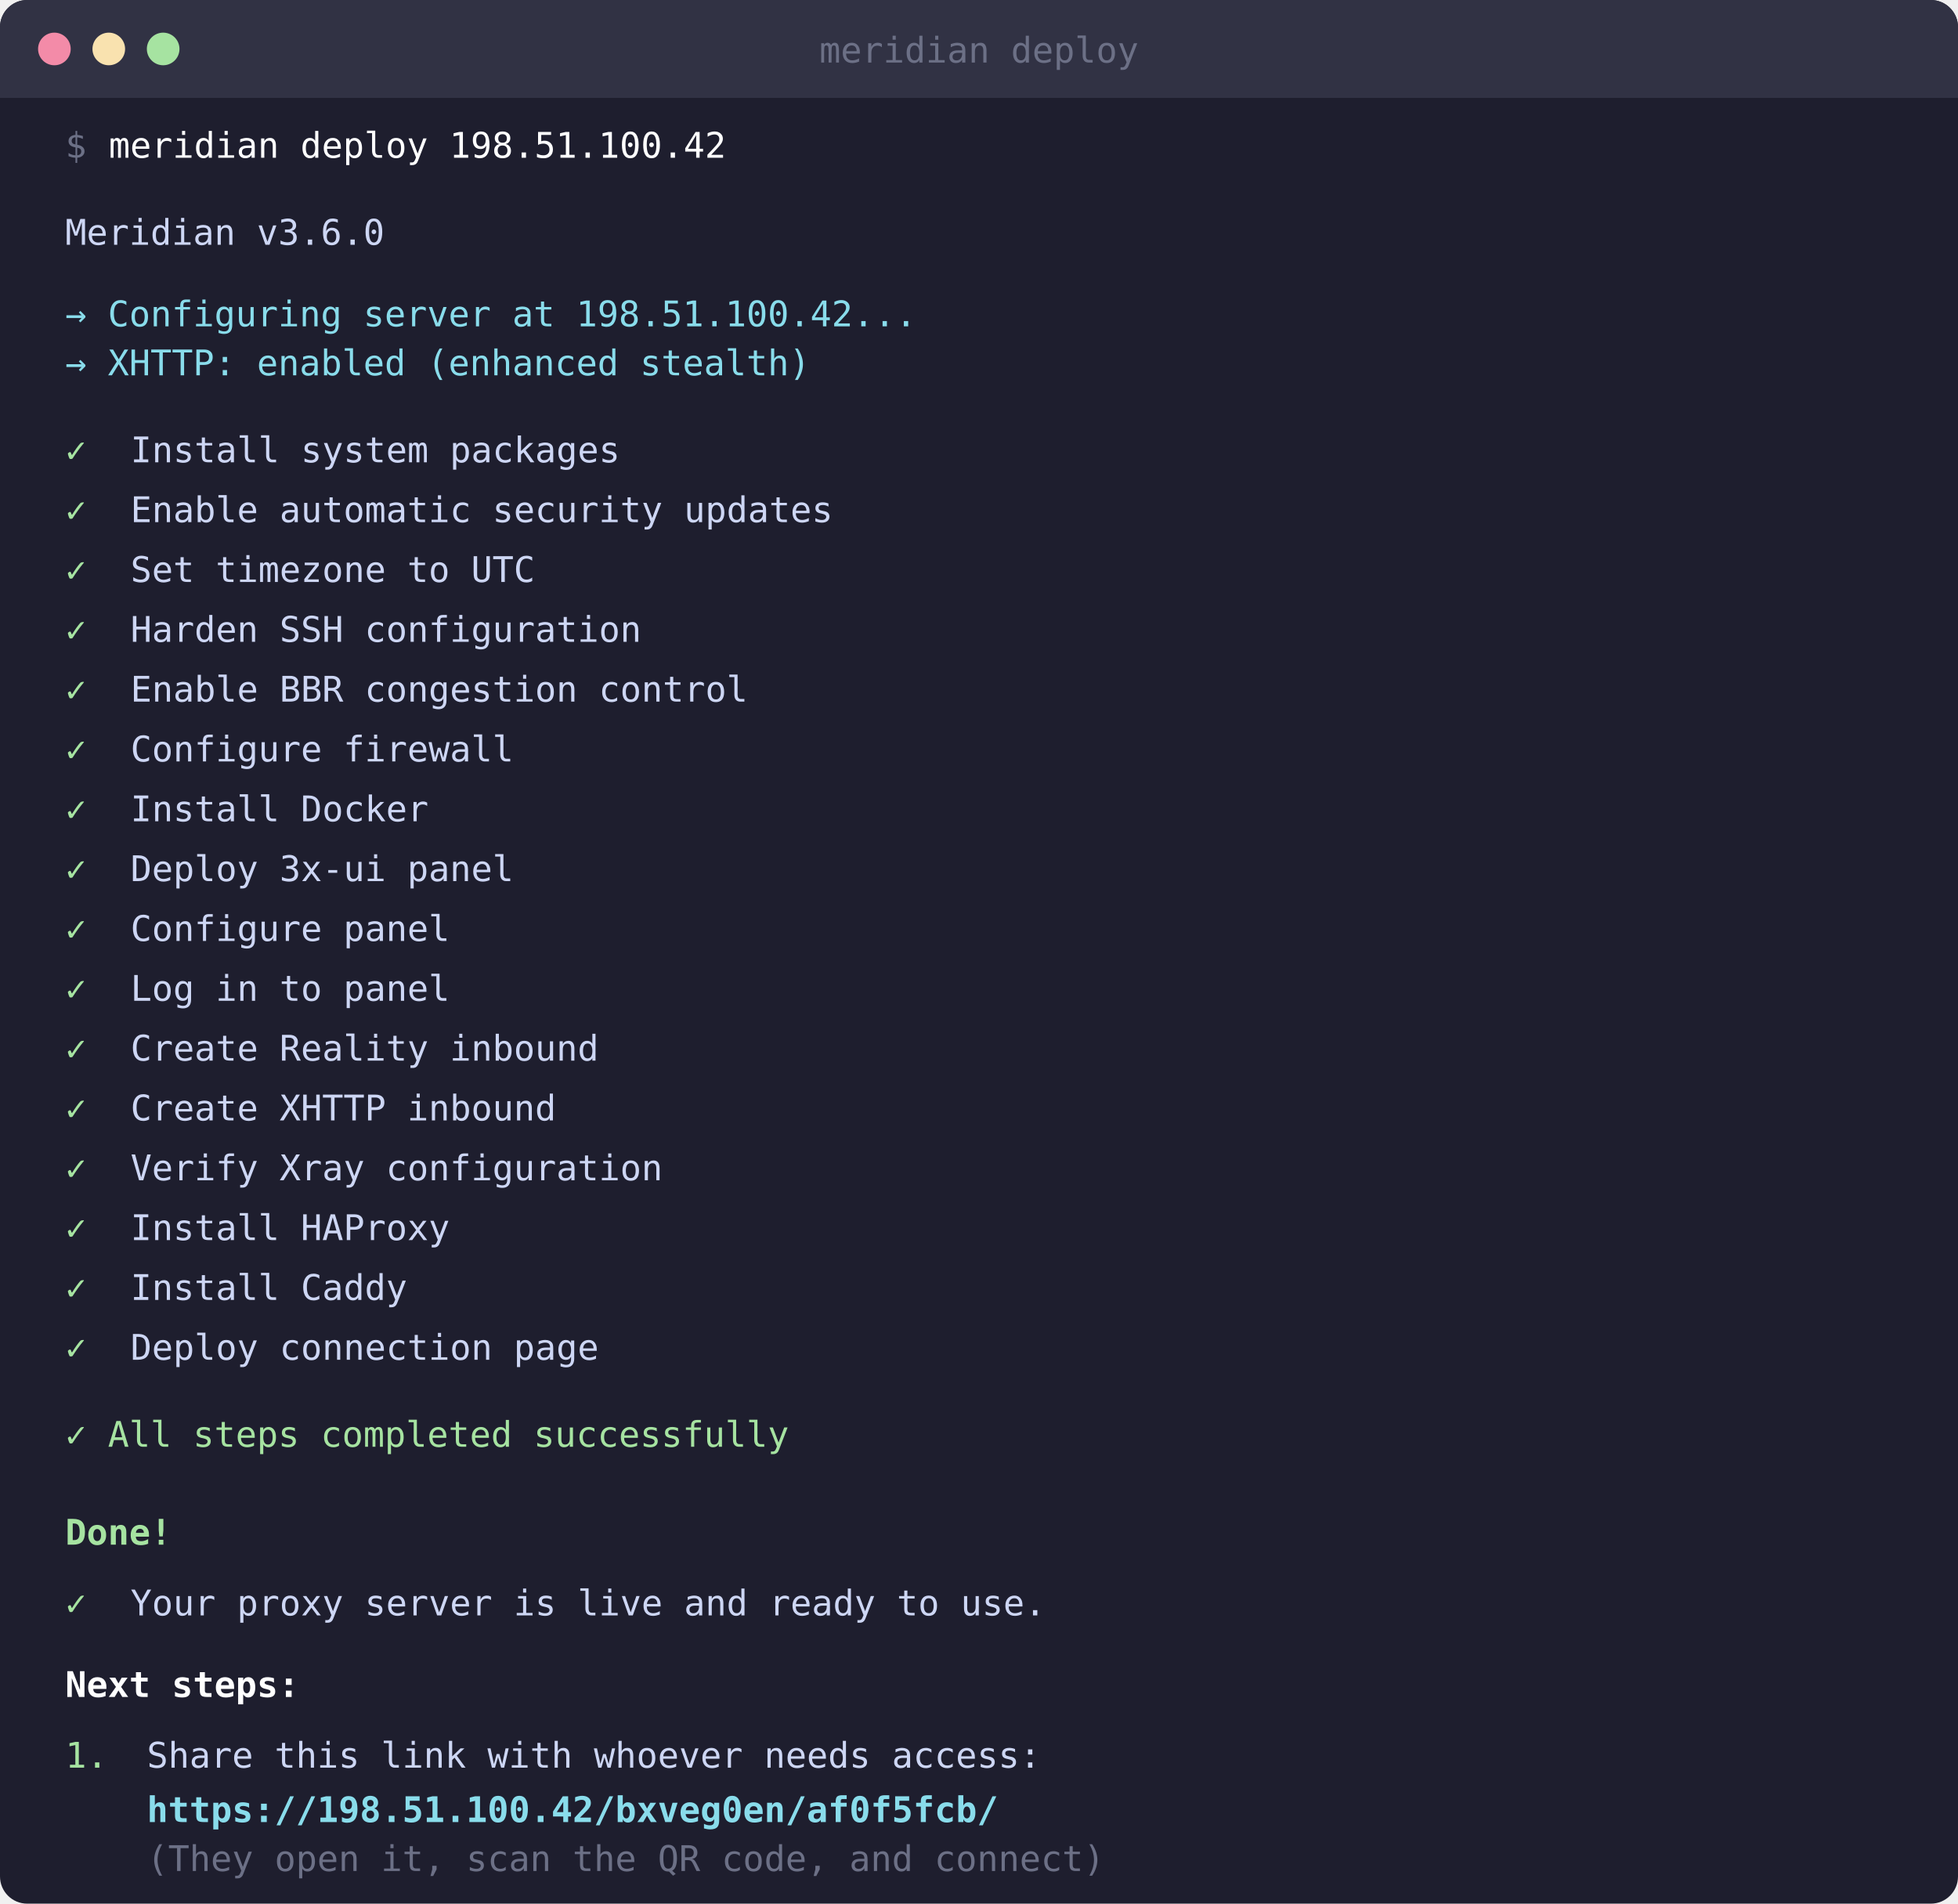
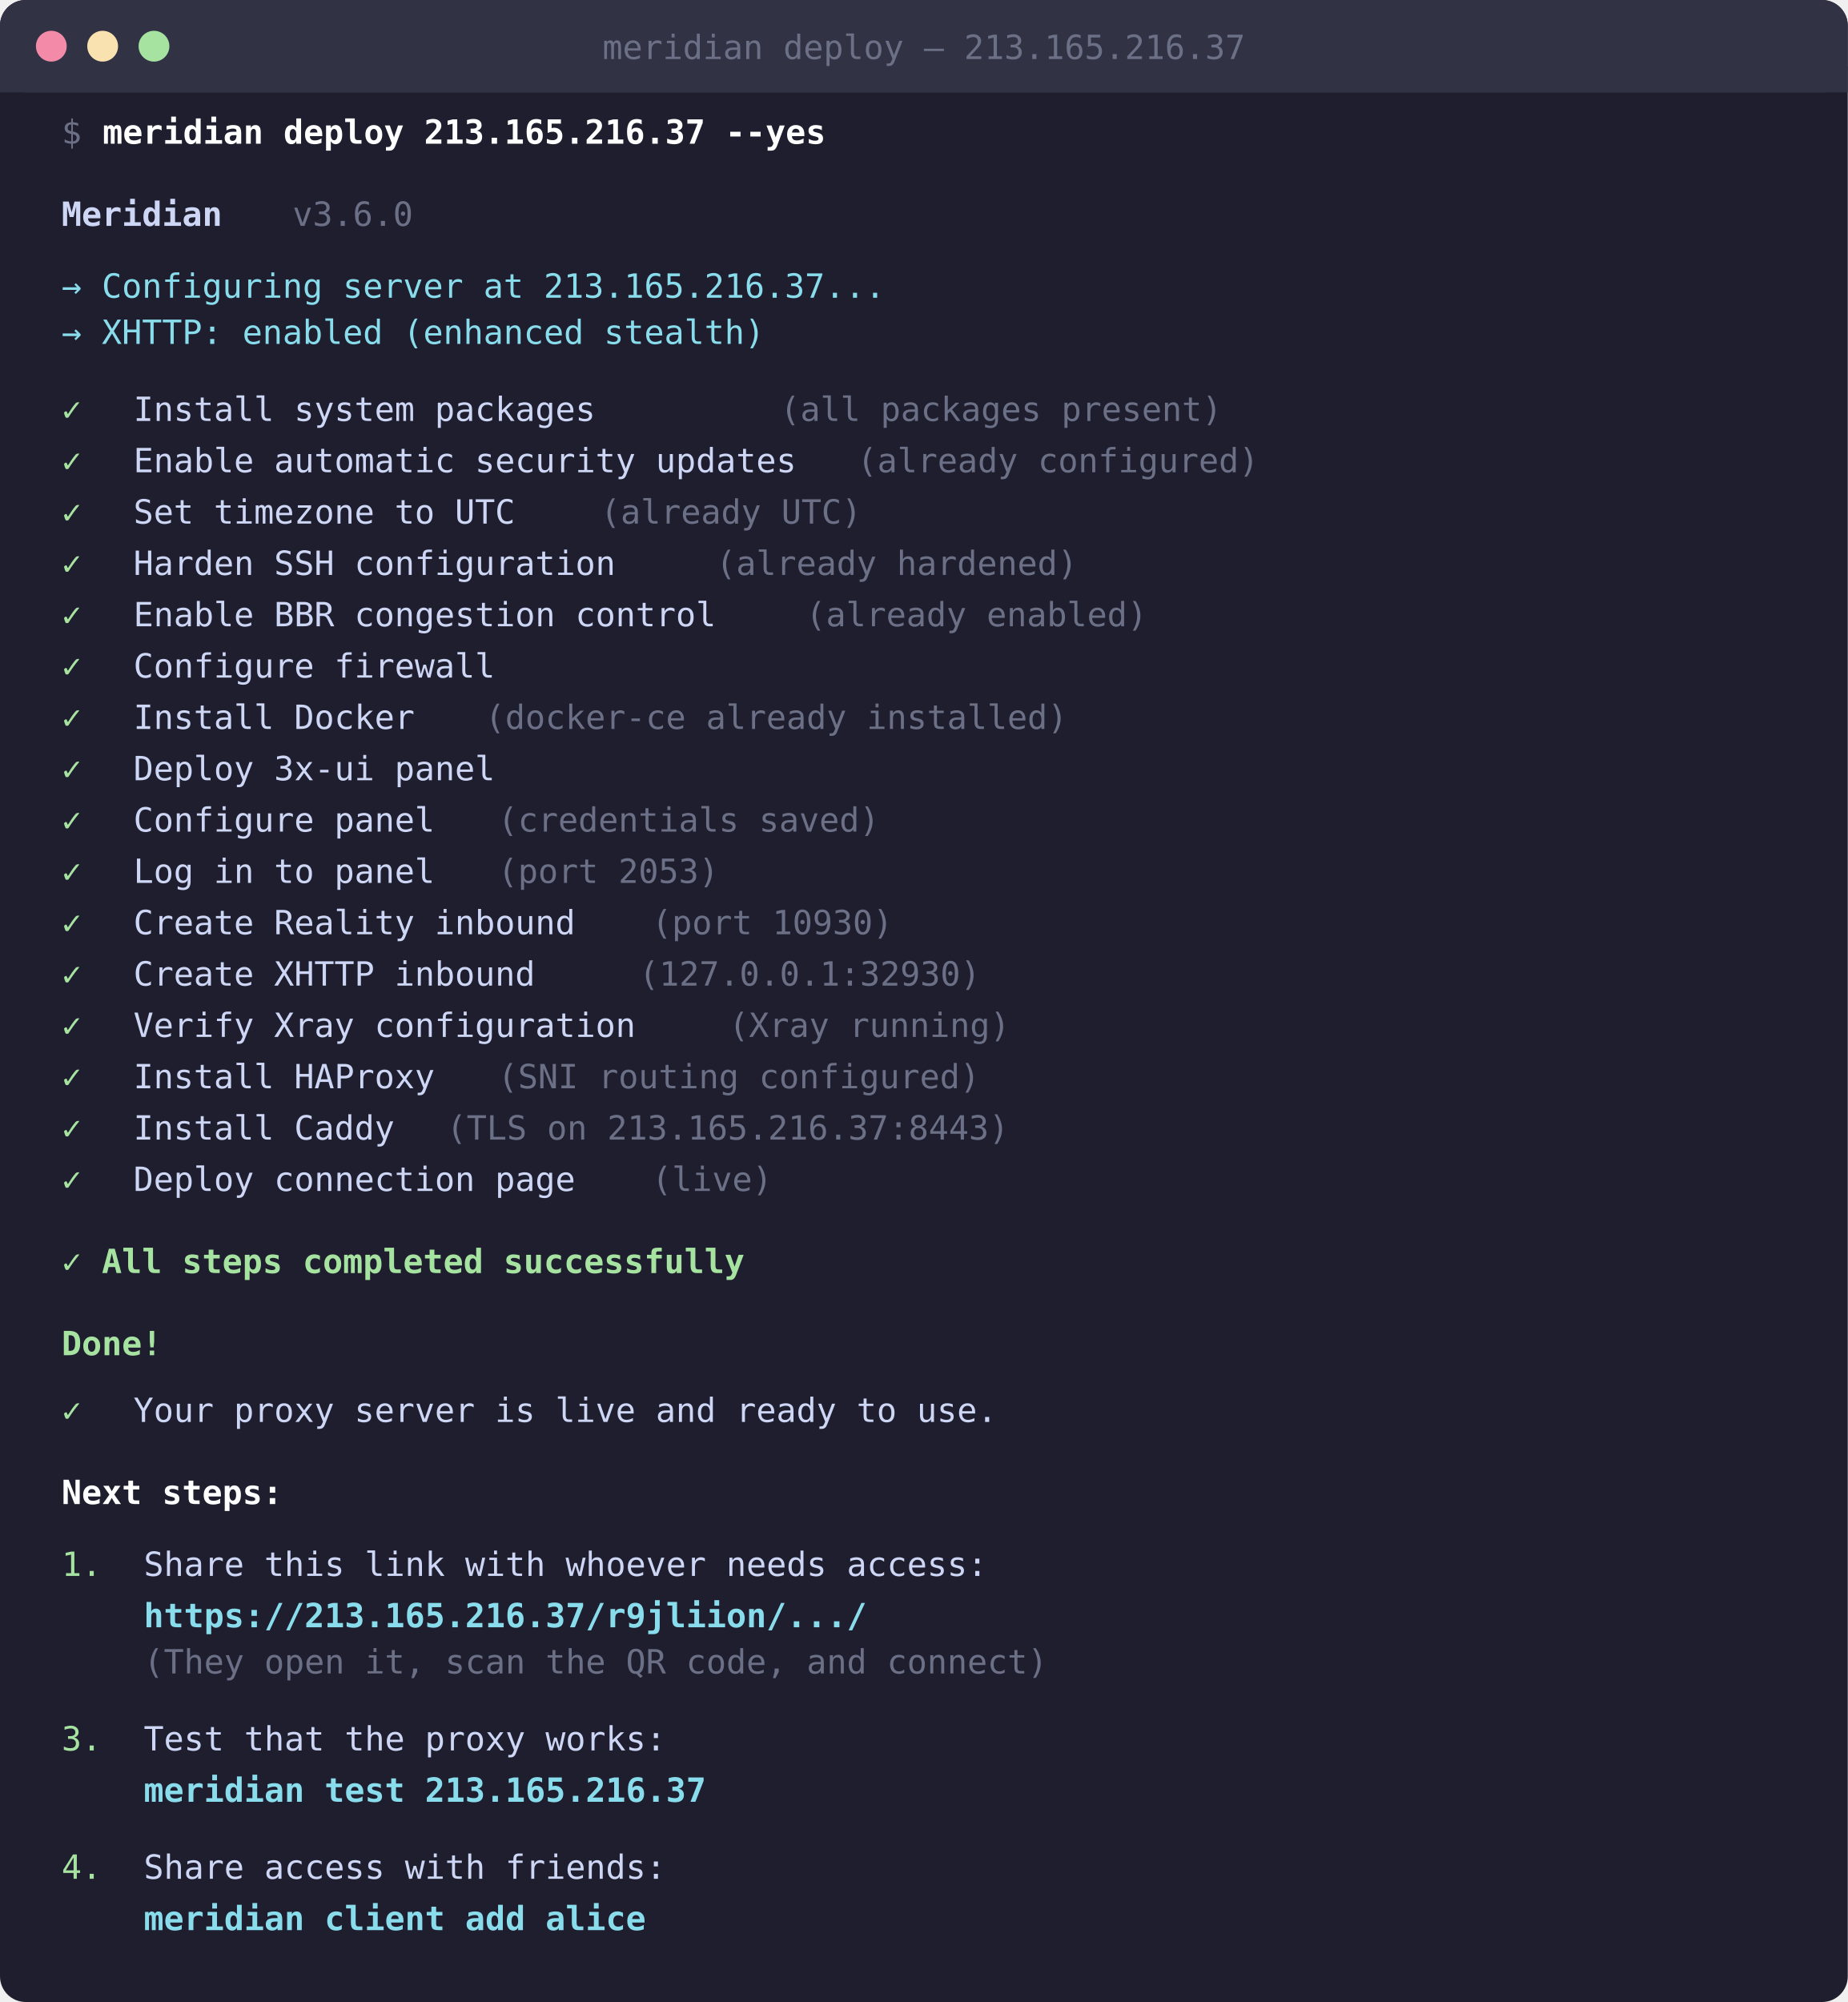
- <svg xmlns="http://www.w3.org/2000/svg" width="720" height="700" viewBox="0 0 720 700">
+ <svg xmlns="http://www.w3.org/2000/svg" width="720" height="780" viewBox="0 0 720 780">
  <defs>
    <style>
      .t { font-family: 'JetBrains Mono', 'SF Mono', 'Menlo', 'Monaco', 'Consolas', monospace; font-size: 13px; }
      .tb { font-family: 'JetBrains Mono', 'SF Mono', 'Menlo', 'Monaco', 'Consolas', monospace; font-size: 13px; font-weight: 700; }
-       .dim { opacity: 0.5; }
      .g { fill: #a6e3a1; }
      .c { fill: #89dceb; }
      .w { fill: #cdd6f4; }
      .bw { fill: #ffffff; }
      .d { fill: #6c7086; }
    </style>
  </defs>
-   <rect width="720" height="700" rx="10" ry="10" fill="#1e1e2e" />
+   <rect width="720" height="780" rx="10" ry="10" fill="#1e1e2e" />
  <rect width="720" height="36" rx="10" ry="10" fill="#313244" />
  <rect y="26" width="720" height="10" fill="#313244" />
  <circle cx="20" cy="18" r="6" fill="#f38ba8" />
  <circle cx="40" cy="18" r="6" fill="#f9e2af" />
  <circle cx="60" cy="18" r="6" fill="#a6e3a1" />
-   <text x="360" y="23" text-anchor="middle" class="t d">meridian deploy</text>
-   <g transform="translate(24, 58)">
+   <text x="360" y="23" text-anchor="middle" class="t d">meridian deploy — 213.165.216.37</text>
+   <g transform="translate(24, 56)">
    <text y="0" class="t d">$</text>
-     <text x="16" y="0" class="t bw">meridian deploy 198.51.100.42</text>
-     <text x="0" y="32" class="t w">  Meridian v3.6.0</text>
-     <text x="0" y="62" class="t c">  → Configuring server at 198.51.100.42...</text>
-     <text x="0" y="80" class="t c">  → XHTTP: enabled (enhanced stealth)</text>
-     <text x="0" y="112" class="t g">  ✓</text>
-     <text x="24" y="112" class="t w">Install system packages</text>
-     <text x="0" y="134" class="t g">  ✓</text>
-     <text x="24" y="134" class="t w">Enable automatic security updates</text>
-     <text x="0" y="156" class="t g">  ✓</text>
-     <text x="24" y="156" class="t w">Set timezone to UTC</text>
-     <text x="0" y="178" class="t g">  ✓</text>
-     <text x="24" y="178" class="t w">Harden SSH configuration</text>
-     <text x="0" y="200" class="t g">  ✓</text>
-     <text x="24" y="200" class="t w">Enable BBR congestion control</text>
-     <text x="0" y="222" class="t g">  ✓</text>
-     <text x="24" y="222" class="t w">Configure firewall</text>
-     <text x="0" y="244" class="t g">  ✓</text>
-     <text x="24" y="244" class="t w">Install Docker</text>
-     <text x="0" y="266" class="t g">  ✓</text>
-     <text x="24" y="266" class="t w">Deploy 3x-ui panel</text>
+     <text x="16" y="0" class="tb bw">meridian deploy 213.165.216.37 --yes</text>
+     <text x="0" y="32" class="tb w">  Meridian</text>
+     <text x="90" y="32" class="t d">v3.6.0</text>
+     <text x="0" y="60" class="t c">  → Configuring server at 213.165.216.37...</text>
+     <text x="0" y="78" class="t c">  → XHTTP: enabled (enhanced stealth)</text>
+     <text x="0" y="108" class="t g">  ✓</text>
+     <text x="28" y="108" class="t w">Install system packages</text>
+     <text x="280" y="108" class="t d">(all packages present)</text>
+     <text x="0" y="128" class="t g">  ✓</text>
+     <text x="28" y="128" class="t w">Enable automatic security updates</text>
+     <text x="310" y="128" class="t d">(already configured)</text>
+     <text x="0" y="148" class="t g">  ✓</text>
+     <text x="28" y="148" class="t w">Set timezone to UTC</text>
+     <text x="210" y="148" class="t d">(already UTC)</text>
+     <text x="0" y="168" class="t g">  ✓</text>
+     <text x="28" y="168" class="t w">Harden SSH configuration</text>
+     <text x="255" y="168" class="t d">(already hardened)</text>
+     <text x="0" y="188" class="t g">  ✓</text>
+     <text x="28" y="188" class="t w">Enable BBR congestion control</text>
+     <text x="290" y="188" class="t d">(already enabled)</text>
+     <text x="0" y="208" class="t g">  ✓</text>
+     <text x="28" y="208" class="t w">Configure firewall</text>
+     <text x="0" y="228" class="t g">  ✓</text>
+     <text x="28" y="228" class="t w">Install Docker</text>
+     <text x="165" y="228" class="t d">(docker-ce already installed)</text>
+     <text x="0" y="248" class="t g">  ✓</text>
+     <text x="28" y="248" class="t w">Deploy 3x-ui panel</text>
+     <text x="0" y="268" class="t g">  ✓</text>
+     <text x="28" y="268" class="t w">Configure panel</text>
+     <text x="170" y="268" class="t d">(credentials saved)</text>
    <text x="0" y="288" class="t g">  ✓</text>
-     <text x="24" y="288" class="t w">Configure panel</text>
-     <text x="0" y="310" class="t g">  ✓</text>
-     <text x="24" y="310" class="t w">Log in to panel</text>
-     <text x="0" y="332" class="t g">  ✓</text>
-     <text x="24" y="332" class="t w">Create Reality inbound</text>
-     <text x="0" y="354" class="t g">  ✓</text>
-     <text x="24" y="354" class="t w">Create XHTTP inbound</text>
-     <text x="0" y="376" class="t g">  ✓</text>
-     <text x="24" y="376" class="t w">Verify Xray configuration</text>
-     <text x="0" y="398" class="t g">  ✓</text>
-     <text x="24" y="398" class="t w">Install HAProxy</text>
-     <text x="0" y="420" class="t g">  ✓</text>
-     <text x="24" y="420" class="t w">Install Caddy</text>
-     <text x="0" y="442" class="t g">  ✓</text>
-     <text x="24" y="442" class="t w">Deploy connection page</text>
-     <text x="0" y="474" class="t g">  ✓ All steps completed successfully</text>
-     <text x="0" y="510" class="tb g">  Done!</text>
-     <text x="0" y="536" class="t g">  ✓</text>
-     <text x="24" y="536" class="t w">Your proxy server is live and ready to use.</text>
-     <text x="0" y="566" class="tb bw">  Next steps:</text>
-     <text x="0" y="592" class="t g">  1.</text>
-     <text x="30" y="592" class="t w">Share this link with whoever needs access:</text>
-     <text x="30" y="612" class="tb c">     https://198.51.100.42/bxveg0en/af0f5fcb/</text>
-     <text x="30" y="630" class="t d">     (They open it, scan the QR code, and connect)</text>
+     <text x="28" y="288" class="t w">Log in to panel</text>
+     <text x="170" y="288" class="t d">(port 2053)</text>
+     <text x="0" y="308" class="t g">  ✓</text>
+     <text x="28" y="308" class="t w">Create Reality inbound</text>
+     <text x="230" y="308" class="t d">(port 10930)</text>
+     <text x="0" y="328" class="t g">  ✓</text>
+     <text x="28" y="328" class="t w">Create XHTTP inbound</text>
+     <text x="225" y="328" class="t d">(127.0.0.1:32930)</text>
+     <text x="0" y="348" class="t g">  ✓</text>
+     <text x="28" y="348" class="t w">Verify Xray configuration</text>
+     <text x="260" y="348" class="t d">(Xray running)</text>
+     <text x="0" y="368" class="t g">  ✓</text>
+     <text x="28" y="368" class="t w">Install HAProxy</text>
+     <text x="170" y="368" class="t d">(SNI routing configured)</text>
+     <text x="0" y="388" class="t g">  ✓</text>
+     <text x="28" y="388" class="t w">Install Caddy</text>
+     <text x="150" y="388" class="t d">(TLS on 213.165.216.37:8443)</text>
+     <text x="0" y="408" class="t g">  ✓</text>
+     <text x="28" y="408" class="t w">Deploy connection page</text>
+     <text x="230" y="408" class="t d">(live)</text>
+     <text x="0" y="440" class="tb g">  ✓ All steps completed successfully</text>
+     <text x="0" y="472" class="tb g">  Done!</text>
+     <text x="0" y="498" class="t g">  ✓</text>
+     <text x="28" y="498" class="t w">Your proxy server is live and ready to use.</text>
+     <text x="0" y="530" class="tb bw">  Next steps:</text>
+     <text x="0" y="558" class="t g">  1.</text>
+     <text x="32" y="558" class="t w">Share this link with whoever needs access:</text>
+     <text x="32" y="578" class="tb c">     https://213.165.216.37/r9jliion/.../</text>
+     <text x="32" y="596" class="t d">     (They open it, scan the QR code, and connect)</text>
+     <text x="0" y="626" class="t g">  3.</text>
+     <text x="32" y="626" class="t w">Test that the proxy works:</text>
+     <text x="32" y="646" class="tb c">     meridian test 213.165.216.37</text>
+     <text x="0" y="676" class="t g">  4.</text>
+     <text x="32" y="676" class="t w">Share access with friends:</text>
+     <text x="32" y="696" class="tb c">     meridian client add alice</text>
  </g>
</svg>
